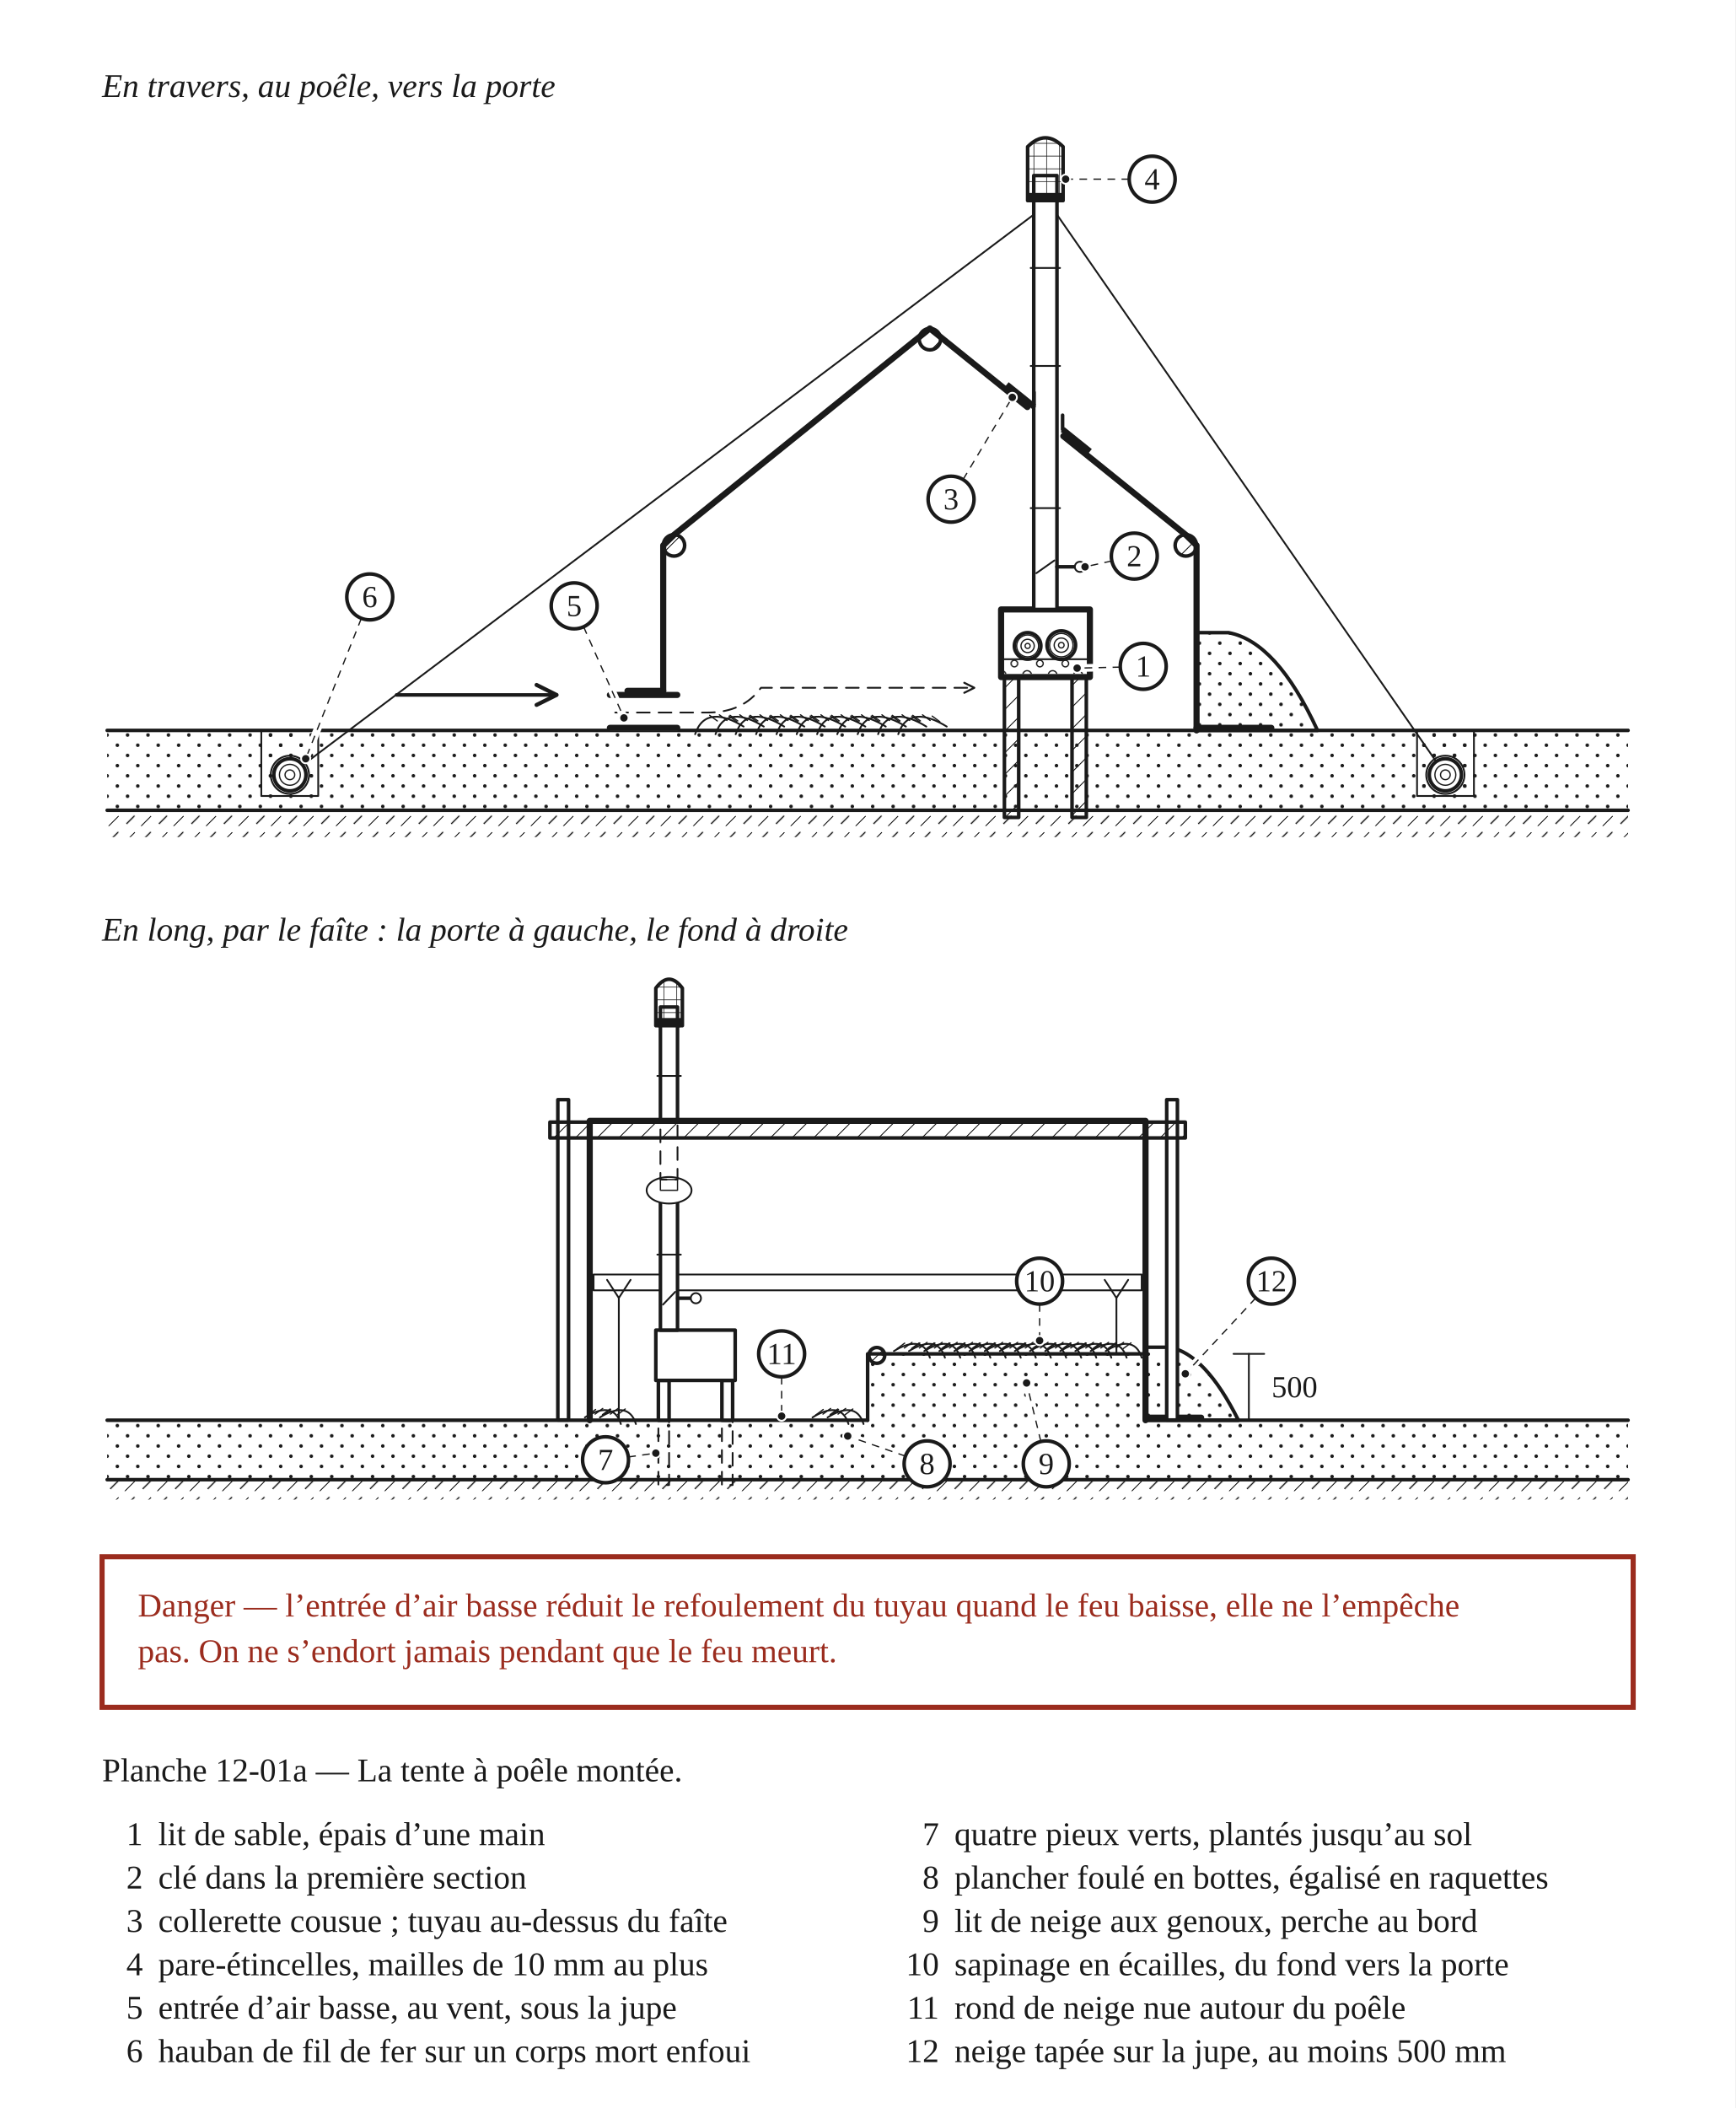
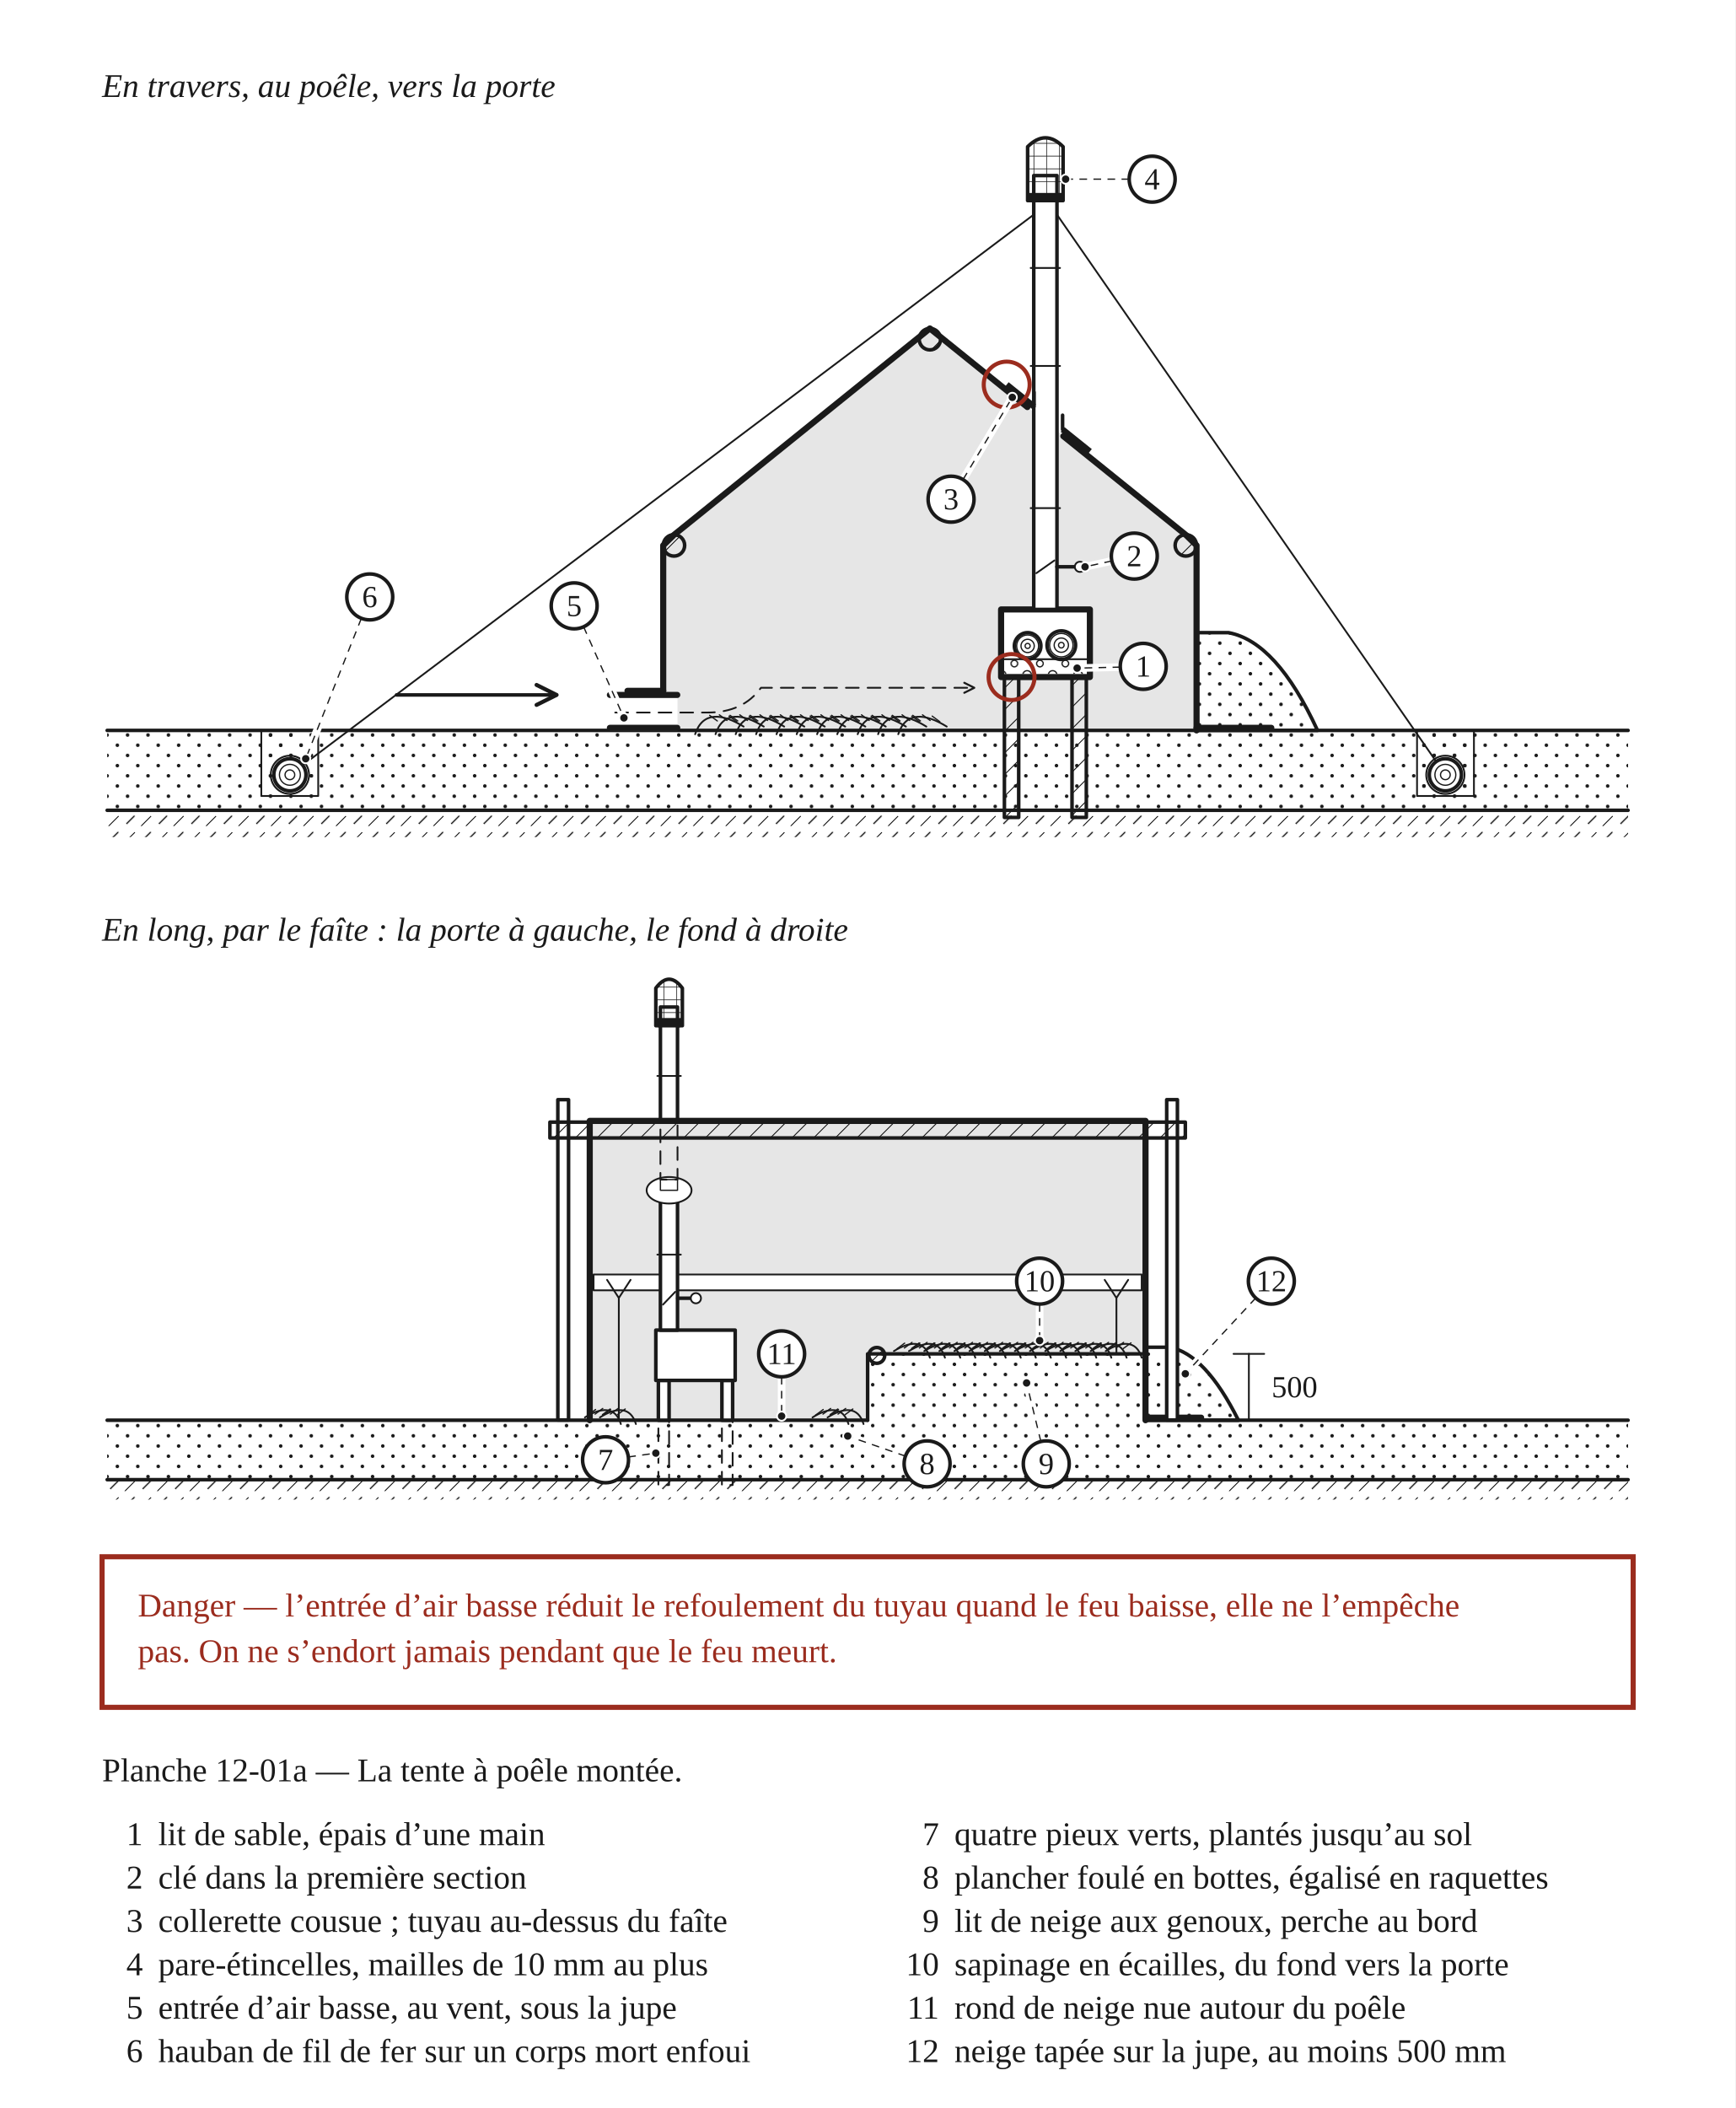
<svg xmlns="http://www.w3.org/2000/svg" width="680" height="826" viewBox="0 0 680 826" role="img">
  <defs>
    <pattern id="h-bois" width="6" height="6" patternUnits="userSpaceOnUse" patternTransform="rotate(45)">
      <line x1="0" y1="0" x2="0" y2="6" stroke="#1A1A1A" stroke-width="0.7" />
    </pattern>
    <pattern id="h-terre" width="9" height="9" patternUnits="userSpaceOnUse" patternTransform="rotate(45)">
      <line x1="0" y1="0" x2="0" y2="5.5" stroke="#1A1A1A" stroke-width="0.7" />
      <line x1="4.5" y1="4.5" x2="4.5" y2="9" stroke="#1A1A1A" stroke-width="0.5" />
    </pattern>
    <pattern id="h-gravier" width="10" height="9" patternUnits="userSpaceOnUse">
      <circle cx="2.5" cy="2.5" r="1.7" fill="none" stroke="#1A1A1A" stroke-width="0.5" />
      <circle cx="7.5" cy="7" r="1.3" fill="none" stroke="#1A1A1A" stroke-width="0.5" />
    </pattern>
    <pattern id="h-neige" width="8" height="8" patternUnits="userSpaceOnUse">
      <circle cx="2" cy="2" r="0.7" fill="#1A1A1A" stroke="none" />
      <circle cx="6" cy="6" r="0.7" fill="#1A1A1A" stroke="none" />
    </pattern>
    <pattern id="h-grillage" width="5" height="5" patternUnits="userSpaceOnUse">
      <line x1="0" y1="0" x2="5" y2="0" stroke="#1A1A1A" stroke-width="0.5" />
      <line x1="0" y1="0" x2="0" y2="5" stroke="#1A1A1A" stroke-width="0.5" />
    </pattern>
    <marker id="fl" viewBox="0 0 10 10" refX="9" refY="5" markerWidth="7" markerHeight="7" orient="auto-start-reverse">
      <path d="M1 1 L9 5 L1 9" fill="none" stroke="#1A1A1A" stroke-width="1.6" stroke-linecap="round" stroke-linejoin="round" />
    </marker>
  </defs>
  <rect x="0" y="0" width="680" height="826" fill="#FFFFFF" />
  <text x="40" y="38" font-family="Georgia, 'Times New Roman', serif" font-size="13" font-style="italic" fill="#1A1A1A">En travers, au poêle, vers la porte</text>
  <g transform="translate(40 46)" data-vue="travers">
+     <path d="M219.9 240.2 L219.9 167.7 L224.1 163.6 L324.4 82.7 L424.7 163.6 L428.9 167.7 L428.9 240.2 Z" fill="#E6E6E6" stroke="none" />
    <rect x="2" y="271.5" width="596" height="10.5" fill="url(#h-terre)" stroke="none" />
    <line x1="2" y1="271.5" x2="598" y2="271.5" fill="none" stroke="#1A1A1A" stroke-width="1.4" stroke-linejoin="round" stroke-linecap="round" />
    <rect x="2" y="240.2" width="596" height="31.4" fill="url(#h-neige)" stroke="none" />
    <line x1="2" y1="240.2" x2="598" y2="240.2" fill="none" stroke="#1A1A1A" stroke-width="1.4" stroke-linejoin="round" stroke-linecap="round" />
    <path d="M 428.9 240.2 L 428.9 201.9 L 441.4 201.9 Q 460.3 205.4 476.3 240.2 Z" fill="url(#h-neige)" stroke="#1A1A1A" stroke-width="1.4" stroke-linejoin="round" />
    <line x1="428.9" y1="239.2" x2="458.2" y2="239.2" fill="none" stroke="#1A1A1A" stroke-width="2.4" stroke-linejoin="round" stroke-linecap="round" />
    <rect x="199" y="226.3" width="26.5" height="13.9" fill="#FFFFFF" stroke="none" />
    <line x1="199" y1="226.3" x2="225.4" y2="226.3" fill="none" stroke="#1A1A1A" stroke-width="2.4" stroke-linejoin="round" stroke-linecap="round" />
    <line x1="199" y1="239.2" x2="225.4" y2="239.2" fill="none" stroke="#1A1A1A" stroke-width="2.4" stroke-linejoin="round" stroke-linecap="round" />
    <line x1="219.9" y1="224.7" x2="205.9" y2="224.7" fill="none" stroke="#1A1A1A" stroke-width="2.4" stroke-linejoin="round" stroke-linecap="round" />
    <path d="M219.9 224.7 L219.9 167.7 L224.1 163.6 L324.4 82.7 L362.6 113.5" fill="none" stroke="#1A1A1A" stroke-width="2.4" stroke-linejoin="round" stroke-linecap="round" />
    <path d="M376.7 124.9 L424.7 163.6 L428.9 167.7 L428.9 240.2" fill="none" stroke="#1A1A1A" stroke-width="2.4" stroke-linejoin="round" stroke-linecap="round" />
    <circle cx="324.4" cy="86.9" r="4.2" fill="url(#h-bois)" stroke="#1A1A1A" stroke-width="1.4" stroke-linejoin="round" />
    <circle cx="224.1" cy="167.7" r="4.2" fill="url(#h-bois)" stroke="#1A1A1A" stroke-width="1.4" stroke-linejoin="round" />
    <circle cx="424.7" cy="167.7" r="4.2" fill="url(#h-bois)" stroke="#1A1A1A" stroke-width="1.4" stroke-linejoin="round" />
    <path d="M 232.4 241.7 C 235.3 232.8 242.8 233.4 251.4 238.7" fill="none" stroke="#1A1A1A" stroke-width="0.7" stroke-linejoin="round" stroke-linecap="round" />
    <path d="M 238.1 234.3 l 3 2.2 M 241.9 234.1 l 3 2.2 M 245.7 234.6 l 3 2.2" fill="none" stroke="#1A1A1A" stroke-width="0.5" stroke-linejoin="round" stroke-linecap="round" />
    <path d="M 240.4 241.7 C 243.2 232.8 250.8 233.4 259.3 238.7" fill="none" stroke="#1A1A1A" stroke-width="0.7" stroke-linejoin="round" stroke-linecap="round" />
    <path d="M 246.1 234.3 l 3 2.2 M 249.9 234.1 l 3 2.2 M 253.6 234.6 l 3 2.2" fill="none" stroke="#1A1A1A" stroke-width="0.5" stroke-linejoin="round" stroke-linecap="round" />
    <path d="M 248.3 241.7 C 251.2 232.8 258.8 233.4 267.3 238.7" fill="none" stroke="#1A1A1A" stroke-width="0.7" stroke-linejoin="round" stroke-linecap="round" />
    <path d="M 254 234.3 l 3 2.2 M 257.8 234.1 l 3 2.2 M 261.6 234.6 l 3 2.2" fill="none" stroke="#1A1A1A" stroke-width="0.5" stroke-linejoin="round" stroke-linecap="round" />
    <path d="M 256.3 241.7 C 259.1 232.8 266.7 233.4 275.2 238.7" fill="none" stroke="#1A1A1A" stroke-width="0.7" stroke-linejoin="round" stroke-linecap="round" />
    <path d="M 262 234.3 l 3 2.2 M 265.8 234.1 l 3 2.2 M 269.6 234.6 l 3 2.2" fill="none" stroke="#1A1A1A" stroke-width="0.5" stroke-linejoin="round" stroke-linecap="round" />
    <path d="M 264.3 241.7 C 267.1 232.8 274.7 233.4 283.2 238.7" fill="none" stroke="#1A1A1A" stroke-width="0.7" stroke-linejoin="round" stroke-linecap="round" />
    <path d="M 269.9 234.3 l 3 2.2 M 273.7 234.1 l 3 2.2 M 277.5 234.6 l 3 2.2" fill="none" stroke="#1A1A1A" stroke-width="0.5" stroke-linejoin="round" stroke-linecap="round" />
    <path d="M 272.2 241.7 C 275.1 232.8 282.6 233.4 291.2 238.7" fill="none" stroke="#1A1A1A" stroke-width="0.7" stroke-linejoin="round" stroke-linecap="round" />
    <path d="M 277.9 234.3 l 3 2.2 M 281.7 234.1 l 3 2.2 M 285.5 234.6 l 3 2.2" fill="none" stroke="#1A1A1A" stroke-width="0.5" stroke-linejoin="round" stroke-linecap="round" />
    <path d="M 280.2 241.7 C 283 232.8 290.6 233.4 299.1 238.7" fill="none" stroke="#1A1A1A" stroke-width="0.7" stroke-linejoin="round" stroke-linecap="round" />
    <path d="M 285.9 234.3 l 3 2.2 M 289.6 234.1 l 3 2.2 M 293.4 234.6 l 3 2.2" fill="none" stroke="#1A1A1A" stroke-width="0.5" stroke-linejoin="round" stroke-linecap="round" />
    <path d="M 288.1 241.7 C 291 232.8 298.6 233.4 307.1 238.7" fill="none" stroke="#1A1A1A" stroke-width="0.7" stroke-linejoin="round" stroke-linecap="round" />
    <path d="M 293.8 234.3 l 3 2.2 M 297.6 234.1 l 3 2.2 M 301.4 234.6 l 3 2.2" fill="none" stroke="#1A1A1A" stroke-width="0.5" stroke-linejoin="round" stroke-linecap="round" />
    <path d="M 296.1 241.7 C 298.9 232.8 306.5 233.4 315 238.7" fill="none" stroke="#1A1A1A" stroke-width="0.7" stroke-linejoin="round" stroke-linecap="round" />
    <path d="M 301.8 234.3 l 3 2.2 M 305.6 234.1 l 3 2.2 M 309.4 234.6 l 3 2.2" fill="none" stroke="#1A1A1A" stroke-width="0.5" stroke-linejoin="round" stroke-linecap="round" />
    <path d="M 304.1 241.7 C 306.9 232.8 314.5 233.4 323 238.7" fill="none" stroke="#1A1A1A" stroke-width="0.7" stroke-linejoin="round" stroke-linecap="round" />
    <path d="M 309.7 234.3 l 3 2.2 M 313.5 234.1 l 3 2.2 M 317.3 234.6 l 3 2.2" fill="none" stroke="#1A1A1A" stroke-width="0.5" stroke-linejoin="round" stroke-linecap="round" />
    <path d="M 312 241.7 C 314.9 232.8 322.4 233.4 331 238.7" fill="none" stroke="#1A1A1A" stroke-width="0.7" stroke-linejoin="round" stroke-linecap="round" />
    <path d="M 317.7 234.3 l 3 2.2 M 321.5 234.1 l 3 2.2 M 325.3 234.6 l 3 2.2" fill="none" stroke="#1A1A1A" stroke-width="0.5" stroke-linejoin="round" stroke-linecap="round" />
    <rect x="353.6" y="219.3" width="5.6" height="55" fill="url(#h-bois)" stroke="#1A1A1A" stroke-width="1.4" stroke-linejoin="round" />
    <rect x="380.1" y="219.3" width="5.6" height="55" fill="url(#h-bois)" stroke="#1A1A1A" stroke-width="1.4" stroke-linejoin="round" />
    <rect x="352.3" y="192.8" width="34.8" height="26.5" fill="#ffffff" stroke="#1A1A1A" stroke-width="2.4" stroke-linejoin="round" stroke-linecap="round" />
    <rect x="353.5" y="212.3" width="32.4" height="5.8" fill="url(#h-gravier)" stroke="none" />
    <line x1="353.5" y1="212.3" x2="385.9" y2="212.3" fill="none" stroke="#1A1A1A" stroke-width="0.7" stroke-linejoin="round" stroke-linecap="round" />
    <circle cx="362.7" cy="207.1" r="5.2" fill="#ffffff" stroke="#1A1A1A" stroke-width="1.4" stroke-linejoin="round" stroke-linecap="round" />
    <circle cx="362.7" cy="207.1" r="4.3" fill="none" stroke="#1A1A1A" stroke-width="0.5" stroke-linejoin="round" stroke-linecap="round" />
    <circle cx="362.7" cy="207.1" r="2.6" fill="none" stroke="#1A1A1A" stroke-width="0.5" stroke-linejoin="round" stroke-linecap="round" />
    <circle cx="362.7" cy="207.1" r="1" fill="none" stroke="#1A1A1A" stroke-width="0.5" stroke-linejoin="round" stroke-linecap="round" />
    <circle cx="375.9" cy="206.8" r="5.6" fill="#ffffff" stroke="#1A1A1A" stroke-width="1.4" stroke-linejoin="round" stroke-linecap="round" />
    <circle cx="375.9" cy="206.8" r="4.6" fill="none" stroke="#1A1A1A" stroke-width="0.5" stroke-linejoin="round" stroke-linecap="round" />
    <circle cx="375.9" cy="206.8" r="2.8" fill="none" stroke="#1A1A1A" stroke-width="0.5" stroke-linejoin="round" stroke-linecap="round" />
    <circle cx="375.9" cy="206.8" r="1.1" fill="none" stroke="#1A1A1A" stroke-width="0.5" stroke-linejoin="round" stroke-linecap="round" />
    <line x1="365.1" y1="38.1" x2="73.6" y2="257.6" fill="none" stroke="#1A1A1A" stroke-width="0.7" stroke-linejoin="round" stroke-linecap="round" />
    <line x1="374.2" y1="38.1" x2="526.4" y2="257.6" fill="none" stroke="#1A1A1A" stroke-width="0.7" stroke-linejoin="round" stroke-linecap="round" />
    <rect x="62.4" y="240.7" width="22.3" height="25.2" fill="url(#h-neige)" stroke="none" />
    <path d="M 62.4 240.7 L 62.4 265.9 L 84.7 265.9 L 84.7 240.7" fill="none" stroke="#1A1A1A" stroke-width="0.7" stroke-linejoin="round" stroke-linecap="round" />
    <circle cx="73.6" cy="257.6" r="6.3" fill="#ffffff" stroke="#1A1A1A" stroke-width="1.4" stroke-linejoin="round" stroke-linecap="round" />
    <circle cx="73.6" cy="257.6" r="4.1" fill="none" stroke="#1A1A1A" stroke-width="0.5" stroke-linejoin="round" stroke-linecap="round" />
    <circle cx="73.6" cy="257.6" r="1.9" fill="none" stroke="#1A1A1A" stroke-width="0.5" stroke-linejoin="round" stroke-linecap="round" />
    <circle cx="73.6" cy="257.6" r="7.5" fill="none" stroke="#1A1A1A" stroke-width="0.7" stroke-linejoin="round" stroke-linecap="round" />
    <rect x="515.3" y="240.7" width="22.3" height="25.2" fill="url(#h-neige)" stroke="none" />
    <path d="M 515.3 240.7 L 515.3 265.9 L 537.6 265.9 L 537.6 240.7" fill="none" stroke="#1A1A1A" stroke-width="0.7" stroke-linejoin="round" stroke-linecap="round" />
    <circle cx="526.4" cy="257.6" r="6.3" fill="#ffffff" stroke="#1A1A1A" stroke-width="1.4" stroke-linejoin="round" stroke-linecap="round" />
    <circle cx="526.4" cy="257.6" r="4.1" fill="none" stroke="#1A1A1A" stroke-width="0.5" stroke-linejoin="round" stroke-linecap="round" />
    <circle cx="526.4" cy="257.6" r="1.9" fill="none" stroke="#1A1A1A" stroke-width="0.5" stroke-linejoin="round" stroke-linecap="round" />
    <circle cx="526.4" cy="257.6" r="7.5" fill="none" stroke="#1A1A1A" stroke-width="0.7" stroke-linejoin="round" stroke-linecap="round" />
    <rect x="365.1" y="22.8" width="9.1" height="170" fill="#ffffff" stroke="#1A1A1A" stroke-width="1.4" stroke-linejoin="round" stroke-linecap="round" />
    <line x1="363.9" y1="153.1" x2="375.4" y2="153.1" fill="none" stroke="#1A1A1A" stroke-width="0.7" stroke-linejoin="round" stroke-linecap="round" />
    <line x1="363.9" y1="97.4" x2="375.4" y2="97.4" fill="none" stroke="#1A1A1A" stroke-width="0.7" stroke-linejoin="round" stroke-linecap="round" />
    <line x1="363.9" y1="59" x2="375.4" y2="59" fill="none" stroke="#1A1A1A" stroke-width="0.7" stroke-linejoin="round" stroke-linecap="round" />
    <path d="M 366.1 178.6 L 373.2 173.6" fill="none" stroke="#1A1A1A" stroke-width="0.7" stroke-linejoin="round" stroke-linecap="round" />
    <line x1="374.2" y1="176.1" x2="381.2" y2="176.1" fill="none" stroke="#1A1A1A" stroke-width="1.4" stroke-linejoin="round" stroke-linecap="round" />
    <circle cx="383.2" cy="176.1" r="2" fill="#ffffff" stroke="#1A1A1A" stroke-width="0.7" stroke-linejoin="round" stroke-linecap="round" />
    <path d="M354.5 104.7 L365.2 113.3" fill="none" stroke="#1A1A1A" stroke-width="2.4" stroke-linecap="butt" />
    <path d="M376.4 122.3 L387.1 130.9" fill="none" stroke="#1A1A1A" stroke-width="2.4" stroke-linecap="butt" />
    <line x1="365.2" y1="113.3" x2="365.2" y2="107.7" fill="none" stroke="#1A1A1A" stroke-width="1.4" stroke-linejoin="round" stroke-linecap="round" />
    <line x1="376.4" y1="122.3" x2="376.4" y2="116.7" fill="none" stroke="#1A1A1A" stroke-width="1.4" stroke-linejoin="round" stroke-linecap="round" />
    <path d="M 362.7 32.6 L 362.7 11.5 Q 369.7 4.5 376.6 11.5 L 376.6 32.6 Z" fill="url(#h-grillage)" stroke="#1A1A1A" stroke-width="1.4" stroke-linejoin="round" />
    <rect x="362.2" y="29.6" width="14.9" height="3" fill="#1A1A1A" stroke="none" />
    <line x1="365.1" y1="33.1" x2="362.7" y2="32.6" fill="none" stroke="#1A1A1A" stroke-width="0.7" stroke-linejoin="round" stroke-linecap="round" />
    <line x1="374.2" y1="33.1" x2="376.6" y2="32.6" fill="none" stroke="#1A1A1A" stroke-width="0.7" stroke-linejoin="round" stroke-linecap="round" />
+     <circle cx="354.5" cy="104.7" r="9" fill="none" stroke="#9B2C1E" stroke-width="1.6" />
+     <circle cx="356.4" cy="219.3" r="9" fill="none" stroke="#9B2C1E" stroke-width="1.6" />
    <path d="M 115.4 226.3 L 178.1 226.3" fill="none" stroke="#1A1A1A" stroke-width="1.4" stroke-linejoin="round" stroke-linecap="round" marker-end="url(#fl)" />
    <path d="M 201.1 233.2 L 237.3 233.2 Q 251.2 233.2 258.2 223.5 L 341.8 223.5" fill="none" stroke="#1A1A1A" stroke-width="0.7" stroke-linejoin="round" stroke-linecap="round" stroke-dasharray="5 3.5" marker-end="url(#fl)" />
  </g>
  <text x="40" y="368.6" font-family="Georgia, 'Times New Roman', serif" font-size="13" font-style="italic" fill="#1A1A1A">En long, par le faîte : la porte à gauche, le fond à droite</text>
  <g transform="translate(40 376.6)" data-vue="long">
+     <path d="M191.1 179.9 L191.1 62.6 L408.9 62.6 L408.9 153.9 L300 153.9 L300 179.9 Z" fill="#E6E6E6" stroke="none" />
    <rect x="2" y="203.2" width="596" height="7.8" fill="url(#h-terre)" stroke="none" />
    <line x1="2" y1="203.2" x2="598" y2="203.2" fill="none" stroke="#1A1A1A" stroke-width="1.4" stroke-linejoin="round" stroke-linecap="round" />
    <rect x="2" y="179.9" width="596" height="23.3" fill="url(#h-neige)" stroke="none" />
    <line x1="2" y1="179.9" x2="300" y2="179.9" fill="none" stroke="#1A1A1A" stroke-width="1.4" stroke-linejoin="round" stroke-linecap="round" />
    <line x1="408.9" y1="179.9" x2="598" y2="179.9" fill="none" stroke="#1A1A1A" stroke-width="1.4" stroke-linejoin="round" stroke-linecap="round" />
    <path d="M 300 179.9 L 300 153.9 L 408.9 153.9 L 408.9 179.9 Z" fill="url(#h-neige)" stroke="none" />
    <path d="M300 179.9 L300 153.9 L408.9 153.9" fill="none" stroke="#1A1A1A" stroke-width="1.4" stroke-linejoin="round" stroke-linecap="round" />
    <path d="M 408.9 179.9 L 408.9 151.3 L 418.3 151.3 Q 432.3 153.9 445.3 179.9 Z" fill="url(#h-neige)" stroke="#1A1A1A" stroke-width="1.4" stroke-linejoin="round" />
    <line x1="408.9" y1="178.9" x2="430.7" y2="178.9" fill="none" stroke="#1A1A1A" stroke-width="2.4" stroke-linejoin="round" stroke-linecap="round" />
    <line x1="449.4" y1="179.9" x2="449.4" y2="153.9" fill="none" stroke="#1A1A1A" stroke-width="0.7" stroke-linejoin="round" stroke-linecap="round" />
    <line x1="443.4" y1="179.9" x2="455.4" y2="179.9" fill="none" stroke="#1A1A1A" stroke-width="0.7" stroke-linejoin="round" stroke-linecap="round" />
    <line x1="443.4" y1="153.9" x2="455.4" y2="153.9" fill="none" stroke="#1A1A1A" stroke-width="0.7" stroke-linejoin="round" stroke-linecap="round" />
    <text x="467.3" y="170.9" text-anchor="middle" font-family="Georgia, 'Times New Roman', serif" font-size="12" fill="#1A1A1A" stroke="#FFFFFF" stroke-width="3" stroke-linejoin="round" paint-order="stroke">500</text>
    <rect x="192.6" y="122.8" width="214.8" height="6.2" fill="#ffffff" stroke="#1A1A1A" stroke-width="0.7" stroke-linejoin="round" stroke-linecap="round" />
    <path d="M 202.5 179.9 L 202.5 132 L 197.9 124.9 M 202.5 132 L 207.1 124.9" fill="none" stroke="#1A1A1A" stroke-width="0.7" stroke-linejoin="round" stroke-linecap="round" />
    <path d="M 397.5 153.9 L 397.5 132 L 392.9 124.9 M 397.5 132 L 402.1 124.9" fill="none" stroke="#1A1A1A" stroke-width="0.7" stroke-linejoin="round" stroke-linecap="round" />
    <rect x="218" y="164.3" width="4.2" height="15.6" fill="#ffffff" stroke="#1A1A1A" stroke-width="1.4" stroke-linejoin="round" stroke-linecap="round" />
    <rect x="218" y="179.9" width="4.2" height="25.4" fill="none" stroke="#1A1A1A" stroke-width="0.7" stroke-linejoin="round" stroke-linecap="round" stroke-dasharray="5 3.5" />
    <rect x="242.9" y="164.3" width="4.2" height="15.6" fill="#ffffff" stroke="#1A1A1A" stroke-width="1.4" stroke-linejoin="round" stroke-linecap="round" />
    <rect x="242.9" y="179.9" width="4.2" height="25.4" fill="none" stroke="#1A1A1A" stroke-width="0.7" stroke-linejoin="round" stroke-linecap="round" stroke-dasharray="5 3.5" />
    <rect x="217" y="144.6" width="31.1" height="19.7" fill="#ffffff" stroke="#1A1A1A" stroke-width="1.4" stroke-linejoin="round" stroke-linecap="round" />
    <rect x="218.8" y="89.8" width="6.7" height="54.8" fill="#ffffff" stroke="#1A1A1A" stroke-width="1.4" stroke-linejoin="round" stroke-linecap="round" />
    <line x1="217.6" y1="115" x2="226.8" y2="115" fill="none" stroke="#1A1A1A" stroke-width="0.7" stroke-linejoin="round" stroke-linecap="round" />
    <path d="M 219.8 134.6 L 224.6 129.6" fill="none" stroke="#1A1A1A" stroke-width="0.7" stroke-linejoin="round" stroke-linecap="round" />
    <line x1="225.6" y1="132.1" x2="230.7" y2="132.1" fill="none" stroke="#1A1A1A" stroke-width="1.4" stroke-linejoin="round" stroke-linecap="round" />
    <circle cx="232.7" cy="132.1" r="2" fill="#ffffff" stroke="#1A1A1A" stroke-width="0.7" stroke-linejoin="round" stroke-linecap="round" />
    <ellipse cx="222.2" cy="89.8" rx="8.8" ry="5.2" fill="#ffffff" stroke="#1A1A1A" stroke-width="0.7" stroke-linejoin="round" stroke-linecap="round" />
    <rect x="218.8" y="85.6" width="6.7" height="4.2" fill="#ffffff" stroke="#1A1A1A" stroke-width="0.5" stroke-linejoin="round" stroke-linecap="round" />
    <rect x="218.8" y="62.6" width="6.7" height="23" fill="none" stroke="#1A1A1A" stroke-width="0.7" stroke-linejoin="round" stroke-linecap="round" stroke-dasharray="5 3.5" />
    <rect x="218.8" y="18" width="6.7" height="44.6" fill="#ffffff" stroke="#1A1A1A" stroke-width="1.4" stroke-linejoin="round" stroke-linecap="round" />
    <line x1="217.6" y1="45" x2="226.8" y2="45" fill="none" stroke="#1A1A1A" stroke-width="0.7" stroke-linejoin="round" stroke-linecap="round" />
    <path d="M 217 25.3 L 217 10.6 Q 222.2 3.6 227.4 10.6 L 227.4 25.3 Z" fill="url(#h-grillage)" stroke="#1A1A1A" stroke-width="1.4" stroke-linejoin="round" />
    <rect x="216.5" y="22.3" width="11.4" height="3" fill="#1A1A1A" stroke="none" />
    <line x1="218.8" y1="25.8" x2="217" y2="25.3" fill="none" stroke="#1A1A1A" stroke-width="0.7" stroke-linejoin="round" stroke-linecap="round" />
    <line x1="225.6" y1="25.8" x2="227.4" y2="25.3" fill="none" stroke="#1A1A1A" stroke-width="0.7" stroke-linejoin="round" stroke-linecap="round" />
    <path d="M 407.4 155.4 C 405.3 148.4 399.6 148.9 393.3 152.8" fill="none" stroke="#1A1A1A" stroke-width="0.7" stroke-linejoin="round" stroke-linecap="round" />
    <path d="M 403.2 149.6 l -3 2.2 M 400.3 149.4 l -3 2.2 M 397.5 149.7 l -3 2.2" fill="none" stroke="#1A1A1A" stroke-width="0.5" stroke-linejoin="round" stroke-linecap="round" />
    <path d="M 401.5 155.4 C 399.3 148.4 393.7 148.9 387.4 152.8" fill="none" stroke="#1A1A1A" stroke-width="0.7" stroke-linejoin="round" stroke-linecap="round" />
    <path d="M 397.2 149.6 l -3 2.2 M 394.4 149.4 l -3 2.2 M 391.6 149.7 l -3 2.2" fill="none" stroke="#1A1A1A" stroke-width="0.5" stroke-linejoin="round" stroke-linecap="round" />
    <path d="M 395.5 155.4 C 393.4 148.4 387.8 148.9 381.4 152.8" fill="none" stroke="#1A1A1A" stroke-width="0.7" stroke-linejoin="round" stroke-linecap="round" />
    <path d="M 391.3 149.6 l -3 2.2 M 388.5 149.4 l -3 2.2 M 385.7 149.7 l -3 2.2" fill="none" stroke="#1A1A1A" stroke-width="0.5" stroke-linejoin="round" stroke-linecap="round" />
    <path d="M 389.6 155.4 C 387.5 148.4 381.8 148.9 375.5 152.8" fill="none" stroke="#1A1A1A" stroke-width="0.7" stroke-linejoin="round" stroke-linecap="round" />
    <path d="M 385.4 149.6 l -3 2.2 M 382.6 149.4 l -3 2.2 M 379.7 149.7 l -3 2.2" fill="none" stroke="#1A1A1A" stroke-width="0.5" stroke-linejoin="round" stroke-linecap="round" />
    <path d="M 383.7 155.4 C 381.6 148.4 375.9 148.9 369.6 152.8" fill="none" stroke="#1A1A1A" stroke-width="0.7" stroke-linejoin="round" stroke-linecap="round" />
    <path d="M 379.5 149.6 l -3 2.2 M 376.6 149.4 l -3 2.2 M 373.8 149.7 l -3 2.2" fill="none" stroke="#1A1A1A" stroke-width="0.5" stroke-linejoin="round" stroke-linecap="round" />
    <path d="M 377.8 155.4 C 375.6 148.4 370 148.9 363.6 152.8" fill="none" stroke="#1A1A1A" stroke-width="0.7" stroke-linejoin="round" stroke-linecap="round" />
    <path d="M 373.5 149.6 l -3 2.2 M 370.7 149.4 l -3 2.2 M 367.9 149.7 l -3 2.2" fill="none" stroke="#1A1A1A" stroke-width="0.5" stroke-linejoin="round" stroke-linecap="round" />
    <path d="M 371.8 155.4 C 369.7 148.4 364.1 148.9 357.7 152.8" fill="none" stroke="#1A1A1A" stroke-width="0.7" stroke-linejoin="round" stroke-linecap="round" />
    <path d="M 367.6 149.6 l -3 2.2 M 364.8 149.4 l -3 2.2 M 362 149.7 l -3 2.2" fill="none" stroke="#1A1A1A" stroke-width="0.5" stroke-linejoin="round" stroke-linecap="round" />
    <path d="M 365.9 155.4 C 363.8 148.4 358.1 148.9 351.8 152.8" fill="none" stroke="#1A1A1A" stroke-width="0.7" stroke-linejoin="round" stroke-linecap="round" />
    <path d="M 361.7 149.6 l -3 2.2 M 358.8 149.4 l -3 2.2 M 356 149.7 l -3 2.2" fill="none" stroke="#1A1A1A" stroke-width="0.5" stroke-linejoin="round" stroke-linecap="round" />
    <path d="M 360 155.4 C 357.9 148.4 352.2 148.9 345.9 152.8" fill="none" stroke="#1A1A1A" stroke-width="0.7" stroke-linejoin="round" stroke-linecap="round" />
    <path d="M 355.7 149.6 l -3 2.2 M 352.9 149.4 l -3 2.2 M 350.1 149.7 l -3 2.2" fill="none" stroke="#1A1A1A" stroke-width="0.5" stroke-linejoin="round" stroke-linecap="round" />
    <path d="M 354.1 155.4 C 351.9 148.4 346.3 148.9 339.9 152.8" fill="none" stroke="#1A1A1A" stroke-width="0.7" stroke-linejoin="round" stroke-linecap="round" />
    <path d="M 349.8 149.6 l -3 2.2 M 347 149.4 l -3 2.2 M 344.2 149.7 l -3 2.2" fill="none" stroke="#1A1A1A" stroke-width="0.5" stroke-linejoin="round" stroke-linecap="round" />
    <path d="M 348.1 155.4 C 346 148.4 340.4 148.9 334 152.8" fill="none" stroke="#1A1A1A" stroke-width="0.7" stroke-linejoin="round" stroke-linecap="round" />
    <path d="M 343.9 149.6 l -3 2.2 M 341.1 149.4 l -3 2.2 M 338.2 149.7 l -3 2.2" fill="none" stroke="#1A1A1A" stroke-width="0.5" stroke-linejoin="round" stroke-linecap="round" />
    <path d="M 342.2 155.4 C 340.1 148.4 334.4 148.9 328.1 152.8" fill="none" stroke="#1A1A1A" stroke-width="0.7" stroke-linejoin="round" stroke-linecap="round" />
    <path d="M 338 149.6 l -3 2.2 M 335.1 149.4 l -3 2.2 M 332.3 149.7 l -3 2.2" fill="none" stroke="#1A1A1A" stroke-width="0.5" stroke-linejoin="round" stroke-linecap="round" />
    <path d="M 336.3 155.4 C 334.2 148.4 328.5 148.9 322.2 152.8" fill="none" stroke="#1A1A1A" stroke-width="0.7" stroke-linejoin="round" stroke-linecap="round" />
    <path d="M 332 149.6 l -3 2.2 M 329.2 149.4 l -3 2.2 M 326.4 149.7 l -3 2.2" fill="none" stroke="#1A1A1A" stroke-width="0.5" stroke-linejoin="round" stroke-linecap="round" />
    <path d="M 330.3 155.4 C 328.2 148.4 322.6 148.9 316.2 152.8" fill="none" stroke="#1A1A1A" stroke-width="0.7" stroke-linejoin="round" stroke-linecap="round" />
    <path d="M 326.1 149.6 l -3 2.2 M 323.3 149.4 l -3 2.2 M 320.5 149.7 l -3 2.2" fill="none" stroke="#1A1A1A" stroke-width="0.5" stroke-linejoin="round" stroke-linecap="round" />
    <path d="M 324.4 155.4 C 322.3 148.4 316.7 148.9 310.3 152.8" fill="none" stroke="#1A1A1A" stroke-width="0.7" stroke-linejoin="round" stroke-linecap="round" />
    <path d="M 320.2 149.6 l -3 2.2 M 317.4 149.4 l -3 2.2 M 314.5 149.7 l -3 2.2" fill="none" stroke="#1A1A1A" stroke-width="0.5" stroke-linejoin="round" stroke-linecap="round" />
    <path d="M 298.4 181.4 C 296.3 174.4 290.7 174.8 284.3 178.8" fill="none" stroke="#1A1A1A" stroke-width="0.7" stroke-linejoin="round" stroke-linecap="round" />
    <path d="M 294.2 175.5 l -3 2.2 M 291.4 175.3 l -3 2.2 M 288.6 175.7 l -3 2.2" fill="none" stroke="#1A1A1A" stroke-width="0.5" stroke-linejoin="round" stroke-linecap="round" />
    <path d="M 292.5 181.4 C 290.4 174.4 284.8 174.8 278.4 178.8" fill="none" stroke="#1A1A1A" stroke-width="0.7" stroke-linejoin="round" stroke-linecap="round" />
    <path d="M 288.3 175.5 l -3 2.2 M 285.5 175.3 l -3 2.2 M 282.6 175.7 l -3 2.2" fill="none" stroke="#1A1A1A" stroke-width="0.5" stroke-linejoin="round" stroke-linecap="round" />
    <path d="M 209.2 181.4 C 207.1 174.4 201.4 174.8 195.1 178.8" fill="none" stroke="#1A1A1A" stroke-width="0.7" stroke-linejoin="round" stroke-linecap="round" />
    <path d="M 205 175.5 l -3 2.2 M 202.2 175.3 l -3 2.2 M 199.3 175.7 l -3 2.2" fill="none" stroke="#1A1A1A" stroke-width="0.5" stroke-linejoin="round" stroke-linecap="round" />
    <path d="M 203.3 181.4 C 201.2 174.4 195.5 174.8 189.2 178.8" fill="none" stroke="#1A1A1A" stroke-width="0.7" stroke-linejoin="round" stroke-linecap="round" />
    <path d="M 199.1 175.5 l -3 2.2 M 196.2 175.3 l -3 2.2 M 193.4 175.7 l -3 2.2" fill="none" stroke="#1A1A1A" stroke-width="0.5" stroke-linejoin="round" stroke-linecap="round" />
    <circle cx="303.6" cy="154.5" r="3.1" fill="url(#h-bois)" stroke="#1A1A1A" stroke-width="1.4" stroke-linejoin="round" />
    <rect x="178.6" y="54.3" width="4.2" height="125.5" fill="#ffffff" stroke="#1A1A1A" stroke-width="1.4" stroke-linejoin="round" stroke-linecap="round" />
    <rect x="417.2" y="54.3" width="4.2" height="125.5" fill="#ffffff" stroke="#1A1A1A" stroke-width="1.4" stroke-linejoin="round" stroke-linecap="round" />
    <rect x="175.5" y="63.1" width="249" height="6.2" fill="url(#h-bois)" stroke="#1A1A1A" stroke-width="1.4" stroke-linejoin="round" />
    <path d="M191.1 179.9 L191.1 62.6 L408.9 62.6 L408.9 179.9" fill="none" stroke="#1A1A1A" stroke-width="2.4" stroke-linejoin="round" stroke-linecap="round" />
  </g>
  <line x1="439" y1="261.4" x2="422.1" y2="261.8" fill="none" stroke="#FFFFFF" stroke-width="3" stroke-linecap="round" />
  <line x1="439" y1="261.4" x2="422.1" y2="261.8" fill="none" stroke="#1A1A1A" stroke-width="0.5" stroke-dasharray="3 2.5" />
  <circle cx="422.1" cy="261.8" r="1.8" fill="#1A1A1A" stroke="#FFFFFF" stroke-width="0.7" />
  <circle cx="448" cy="261.1" r="9" fill="#FFFFFF" stroke="#1A1A1A" stroke-width="1.4" data-vue="travers" />
  <text x="448" y="265.1" text-anchor="middle" font-family="Georgia, 'Times New Roman', serif" font-size="12" fill="#1A1A1A">1</text>
  <line x1="435.7" y1="219.8" x2="425.2" y2="222.1" fill="none" stroke="#FFFFFF" stroke-width="3" stroke-linecap="round" />
  <line x1="435.7" y1="219.8" x2="425.2" y2="222.1" fill="none" stroke="#1A1A1A" stroke-width="0.5" stroke-dasharray="3 2.5" />
  <circle cx="425.2" cy="222.1" r="1.8" fill="#1A1A1A" stroke="#FFFFFF" stroke-width="0.7" />
  <circle cx="444.5" cy="217.9" r="9" fill="#FFFFFF" stroke="#1A1A1A" stroke-width="1.4" data-vue="travers" />
  <text x="444.5" y="221.9" text-anchor="middle" font-family="Georgia, 'Times New Roman', serif" font-size="12" fill="#1A1A1A">2</text>
  <line x1="377.4" y1="187.9" x2="396.7" y2="155.7" fill="none" stroke="#FFFFFF" stroke-width="3" stroke-linecap="round" />
  <line x1="377.4" y1="187.9" x2="396.7" y2="155.7" fill="none" stroke="#1A1A1A" stroke-width="0.5" stroke-dasharray="3 2.5" />
  <circle cx="396.7" cy="155.7" r="1.8" fill="#1A1A1A" stroke="#FFFFFF" stroke-width="0.7" />
  <circle cx="372.7" cy="195.6" r="9" fill="#FFFFFF" stroke="#1A1A1A" stroke-width="1.4" data-vue="travers" />
  <text x="372.7" y="199.6" text-anchor="middle" font-family="Georgia, 'Times New Roman', serif" font-size="12" fill="#1A1A1A">3</text>
  <line x1="442.5" y1="70.2" x2="417.6" y2="70.2" fill="none" stroke="#FFFFFF" stroke-width="3" stroke-linecap="round" />
  <line x1="442.5" y1="70.2" x2="417.6" y2="70.2" fill="none" stroke="#1A1A1A" stroke-width="0.5" stroke-dasharray="3 2.5" />
  <circle cx="417.6" cy="70.2" r="1.8" fill="#1A1A1A" stroke="#FFFFFF" stroke-width="0.7" />
  <circle cx="451.5" cy="70.2" r="9" fill="#FFFFFF" stroke="#1A1A1A" stroke-width="1.4" data-vue="travers" />
  <text x="451.5" y="74.2" text-anchor="middle" font-family="Georgia, 'Times New Roman', serif" font-size="12" fill="#1A1A1A">4</text>
  <line x1="228.7" y1="245.6" x2="244.5" y2="281.3" fill="none" stroke="#FFFFFF" stroke-width="3" stroke-linecap="round" />
  <line x1="228.7" y1="245.6" x2="244.5" y2="281.3" fill="none" stroke="#1A1A1A" stroke-width="0.5" stroke-dasharray="3 2.5" />
  <circle cx="244.5" cy="281.3" r="1.8" fill="#1A1A1A" stroke="#FFFFFF" stroke-width="0.7" />
  <circle cx="225" cy="237.4" r="9" fill="#FFFFFF" stroke="#1A1A1A" stroke-width="1.4" data-vue="travers" />
  <text x="225" y="241.4" text-anchor="middle" font-family="Georgia, 'Times New Roman', serif" font-size="12" fill="#1A1A1A">5</text>
  <line x1="141.6" y1="242.3" x2="119.8" y2="297.3" fill="none" stroke="#FFFFFF" stroke-width="3" stroke-linecap="round" />
  <line x1="141.6" y1="242.3" x2="119.8" y2="297.3" fill="none" stroke="#1A1A1A" stroke-width="0.5" stroke-dasharray="3 2.5" />
  <circle cx="119.8" cy="297.3" r="1.8" fill="#1A1A1A" stroke="#FFFFFF" stroke-width="0.7" />
  <circle cx="144.9" cy="233.9" r="9" fill="#FFFFFF" stroke="#1A1A1A" stroke-width="1.4" data-vue="travers" />
  <text x="144.9" y="237.9" text-anchor="middle" font-family="Georgia, 'Times New Roman', serif" font-size="12" fill="#1A1A1A">6</text>
  <line x1="246.2" y1="570.9" x2="257" y2="569.4" fill="none" stroke="#FFFFFF" stroke-width="3" stroke-linecap="round" />
  <line x1="246.2" y1="570.9" x2="257" y2="569.4" fill="none" stroke="#1A1A1A" stroke-width="0.5" stroke-dasharray="3 2.5" />
  <circle cx="257" cy="569.4" r="1.8" fill="#1A1A1A" stroke="#FFFFFF" stroke-width="0.7" />
  <circle cx="237.3" cy="572" r="9" fill="#FFFFFF" stroke="#1A1A1A" stroke-width="1.4" data-vue="long" />
  <text x="237.3" y="576" text-anchor="middle" font-family="Georgia, 'Times New Roman', serif" font-size="12" fill="#1A1A1A">7</text>
  <line x1="354.9" y1="570.6" x2="332.2" y2="562.7" fill="none" stroke="#FFFFFF" stroke-width="3" stroke-linecap="round" />
  <line x1="354.9" y1="570.6" x2="332.2" y2="562.7" fill="none" stroke="#1A1A1A" stroke-width="0.5" stroke-dasharray="3 2.5" />
  <circle cx="332.2" cy="562.7" r="1.8" fill="#1A1A1A" stroke="#FFFFFF" stroke-width="0.7" />
  <circle cx="363.3" cy="573.6" r="9" fill="#FFFFFF" stroke="#1A1A1A" stroke-width="1.4" data-vue="long" />
  <text x="363.3" y="577.6" text-anchor="middle" font-family="Georgia, 'Times New Roman', serif" font-size="12" fill="#1A1A1A">8</text>
  <line x1="407.9" y1="564.9" x2="402.3" y2="541.9" fill="none" stroke="#FFFFFF" stroke-width="3" stroke-linecap="round" />
  <line x1="407.9" y1="564.9" x2="402.3" y2="541.9" fill="none" stroke="#1A1A1A" stroke-width="0.5" stroke-dasharray="3 2.5" />
  <circle cx="402.3" cy="541.9" r="1.8" fill="#1A1A1A" stroke="#FFFFFF" stroke-width="0.7" />
  <circle cx="410" cy="573.6" r="9" fill="#FFFFFF" stroke="#1A1A1A" stroke-width="1.4" data-vue="long" />
  <text x="410" y="577.6" text-anchor="middle" font-family="Georgia, 'Times New Roman', serif" font-size="12" fill="#1A1A1A">9</text>
  <line x1="407.4" y1="511" x2="407.4" y2="525.3" fill="none" stroke="#FFFFFF" stroke-width="3" stroke-linecap="round" />
  <line x1="407.4" y1="511" x2="407.4" y2="525.3" fill="none" stroke="#1A1A1A" stroke-width="0.5" stroke-dasharray="3 2.5" />
  <circle cx="407.4" cy="525.3" r="1.8" fill="#1A1A1A" stroke="#FFFFFF" stroke-width="0.7" />
  <circle cx="407.4" cy="502" r="9" fill="#FFFFFF" stroke="#1A1A1A" stroke-width="1.4" data-vue="long" />
  <text x="407.4" y="506" text-anchor="middle" font-family="Georgia, 'Times New Roman', serif" font-size="12" fill="#1A1A1A">10</text>
  <line x1="306.3" y1="539.5" x2="306.3" y2="554.9" fill="none" stroke="#FFFFFF" stroke-width="3" stroke-linecap="round" />
  <line x1="306.3" y1="539.5" x2="306.3" y2="554.9" fill="none" stroke="#1A1A1A" stroke-width="0.5" stroke-dasharray="3 2.5" />
  <circle cx="306.3" cy="554.9" r="1.8" fill="#1A1A1A" stroke="#FFFFFF" stroke-width="0.7" />
  <circle cx="306.3" cy="530.5" r="9" fill="#FFFFFF" stroke="#1A1A1A" stroke-width="1.4" data-vue="long" />
  <text x="306.3" y="534.5" text-anchor="middle" font-family="Georgia, 'Times New Roman', serif" font-size="12" fill="#1A1A1A">11</text>
  <line x1="492.1" y1="508.6" x2="464.5" y2="538.3" fill="none" stroke="#FFFFFF" stroke-width="3" stroke-linecap="round" />
  <line x1="492.1" y1="508.6" x2="464.5" y2="538.3" fill="none" stroke="#1A1A1A" stroke-width="0.5" stroke-dasharray="3 2.5" />
  <circle cx="464.5" cy="538.3" r="1.8" fill="#1A1A1A" stroke="#FFFFFF" stroke-width="0.7" />
  <circle cx="498.2" cy="502" r="9" fill="#FFFFFF" stroke="#1A1A1A" stroke-width="1.4" data-vue="long" />
  <text x="498.2" y="506" text-anchor="middle" font-family="Georgia, 'Times New Roman', serif" font-size="12" fill="#1A1A1A">12</text>
  <rect x="40" y="610" width="600" height="59" fill="none" stroke="#9B2C1E" stroke-width="2" />
  <text x="54" y="633.4" font-family="Georgia, 'Times New Roman', serif" font-size="13" fill="#9B2C1E">Danger — l’entrée d’air basse réduit le refoulement du tuyau quand le feu baisse, elle ne l’empêche</text>
  <text x="54" y="651.3" font-family="Georgia, 'Times New Roman', serif" font-size="13" fill="#9B2C1E">pas. On ne s’endort jamais pendant que le feu meurt.</text>
  <text x="40" y="698" font-family="Georgia, 'Times New Roman', serif" font-size="13" fill="#1A1A1A">Planche 12-01a — La tente à poêle montée.</text>
  <text x="56" y="723" text-anchor="end" font-family="Georgia, 'Times New Roman', serif" font-size="13" fill="#1A1A1A">1</text>
  <text x="62" y="723" font-family="Georgia, 'Times New Roman', serif" font-size="13" fill="#1A1A1A">lit de sable, épais d’une main</text>
  <text x="56" y="740" text-anchor="end" font-family="Georgia, 'Times New Roman', serif" font-size="13" fill="#1A1A1A">2</text>
  <text x="62" y="740" font-family="Georgia, 'Times New Roman', serif" font-size="13" fill="#1A1A1A">clé dans la première section</text>
  <text x="56" y="757" text-anchor="end" font-family="Georgia, 'Times New Roman', serif" font-size="13" fill="#1A1A1A">3</text>
  <text x="62" y="757" font-family="Georgia, 'Times New Roman', serif" font-size="13" fill="#1A1A1A">collerette cousue ; tuyau au-dessus du faîte</text>
  <text x="56" y="774" text-anchor="end" font-family="Georgia, 'Times New Roman', serif" font-size="13" fill="#1A1A1A">4</text>
  <text x="62" y="774" font-family="Georgia, 'Times New Roman', serif" font-size="13" fill="#1A1A1A">pare-étincelles, mailles de 10 mm au plus</text>
  <text x="56" y="791" text-anchor="end" font-family="Georgia, 'Times New Roman', serif" font-size="13" fill="#1A1A1A">5</text>
  <text x="62" y="791" font-family="Georgia, 'Times New Roman', serif" font-size="13" fill="#1A1A1A">entrée d’air basse, au vent, sous la jupe</text>
  <text x="56" y="808" text-anchor="end" font-family="Georgia, 'Times New Roman', serif" font-size="13" fill="#1A1A1A">6</text>
  <text x="62" y="808" font-family="Georgia, 'Times New Roman', serif" font-size="13" fill="#1A1A1A">hauban de fil de fer sur un corps mort enfoui</text>
  <text x="368" y="723" text-anchor="end" font-family="Georgia, 'Times New Roman', serif" font-size="13" fill="#1A1A1A">7</text>
  <text x="374" y="723" font-family="Georgia, 'Times New Roman', serif" font-size="13" fill="#1A1A1A">quatre pieux verts, plantés jusqu’au sol</text>
  <text x="368" y="740" text-anchor="end" font-family="Georgia, 'Times New Roman', serif" font-size="13" fill="#1A1A1A">8</text>
  <text x="374" y="740" font-family="Georgia, 'Times New Roman', serif" font-size="13" fill="#1A1A1A">plancher foulé en bottes, égalisé en raquettes</text>
  <text x="368" y="757" text-anchor="end" font-family="Georgia, 'Times New Roman', serif" font-size="13" fill="#1A1A1A">9</text>
  <text x="374" y="757" font-family="Georgia, 'Times New Roman', serif" font-size="13" fill="#1A1A1A">lit de neige aux genoux, perche au bord</text>
  <text x="368" y="774" text-anchor="end" font-family="Georgia, 'Times New Roman', serif" font-size="13" fill="#1A1A1A">10</text>
  <text x="374" y="774" font-family="Georgia, 'Times New Roman', serif" font-size="13" fill="#1A1A1A">sapinage en écailles, du fond vers la porte</text>
  <text x="368" y="791" text-anchor="end" font-family="Georgia, 'Times New Roman', serif" font-size="13" fill="#1A1A1A">11</text>
  <text x="374" y="791" font-family="Georgia, 'Times New Roman', serif" font-size="13" fill="#1A1A1A">rond de neige nue autour du poêle</text>
  <text x="368" y="808" text-anchor="end" font-family="Georgia, 'Times New Roman', serif" font-size="13" fill="#1A1A1A">12</text>
  <text x="374" y="808" font-family="Georgia, 'Times New Roman', serif" font-size="13" fill="#1A1A1A">neige tapée sur la jupe, au moins 500 mm</text>
</svg>
